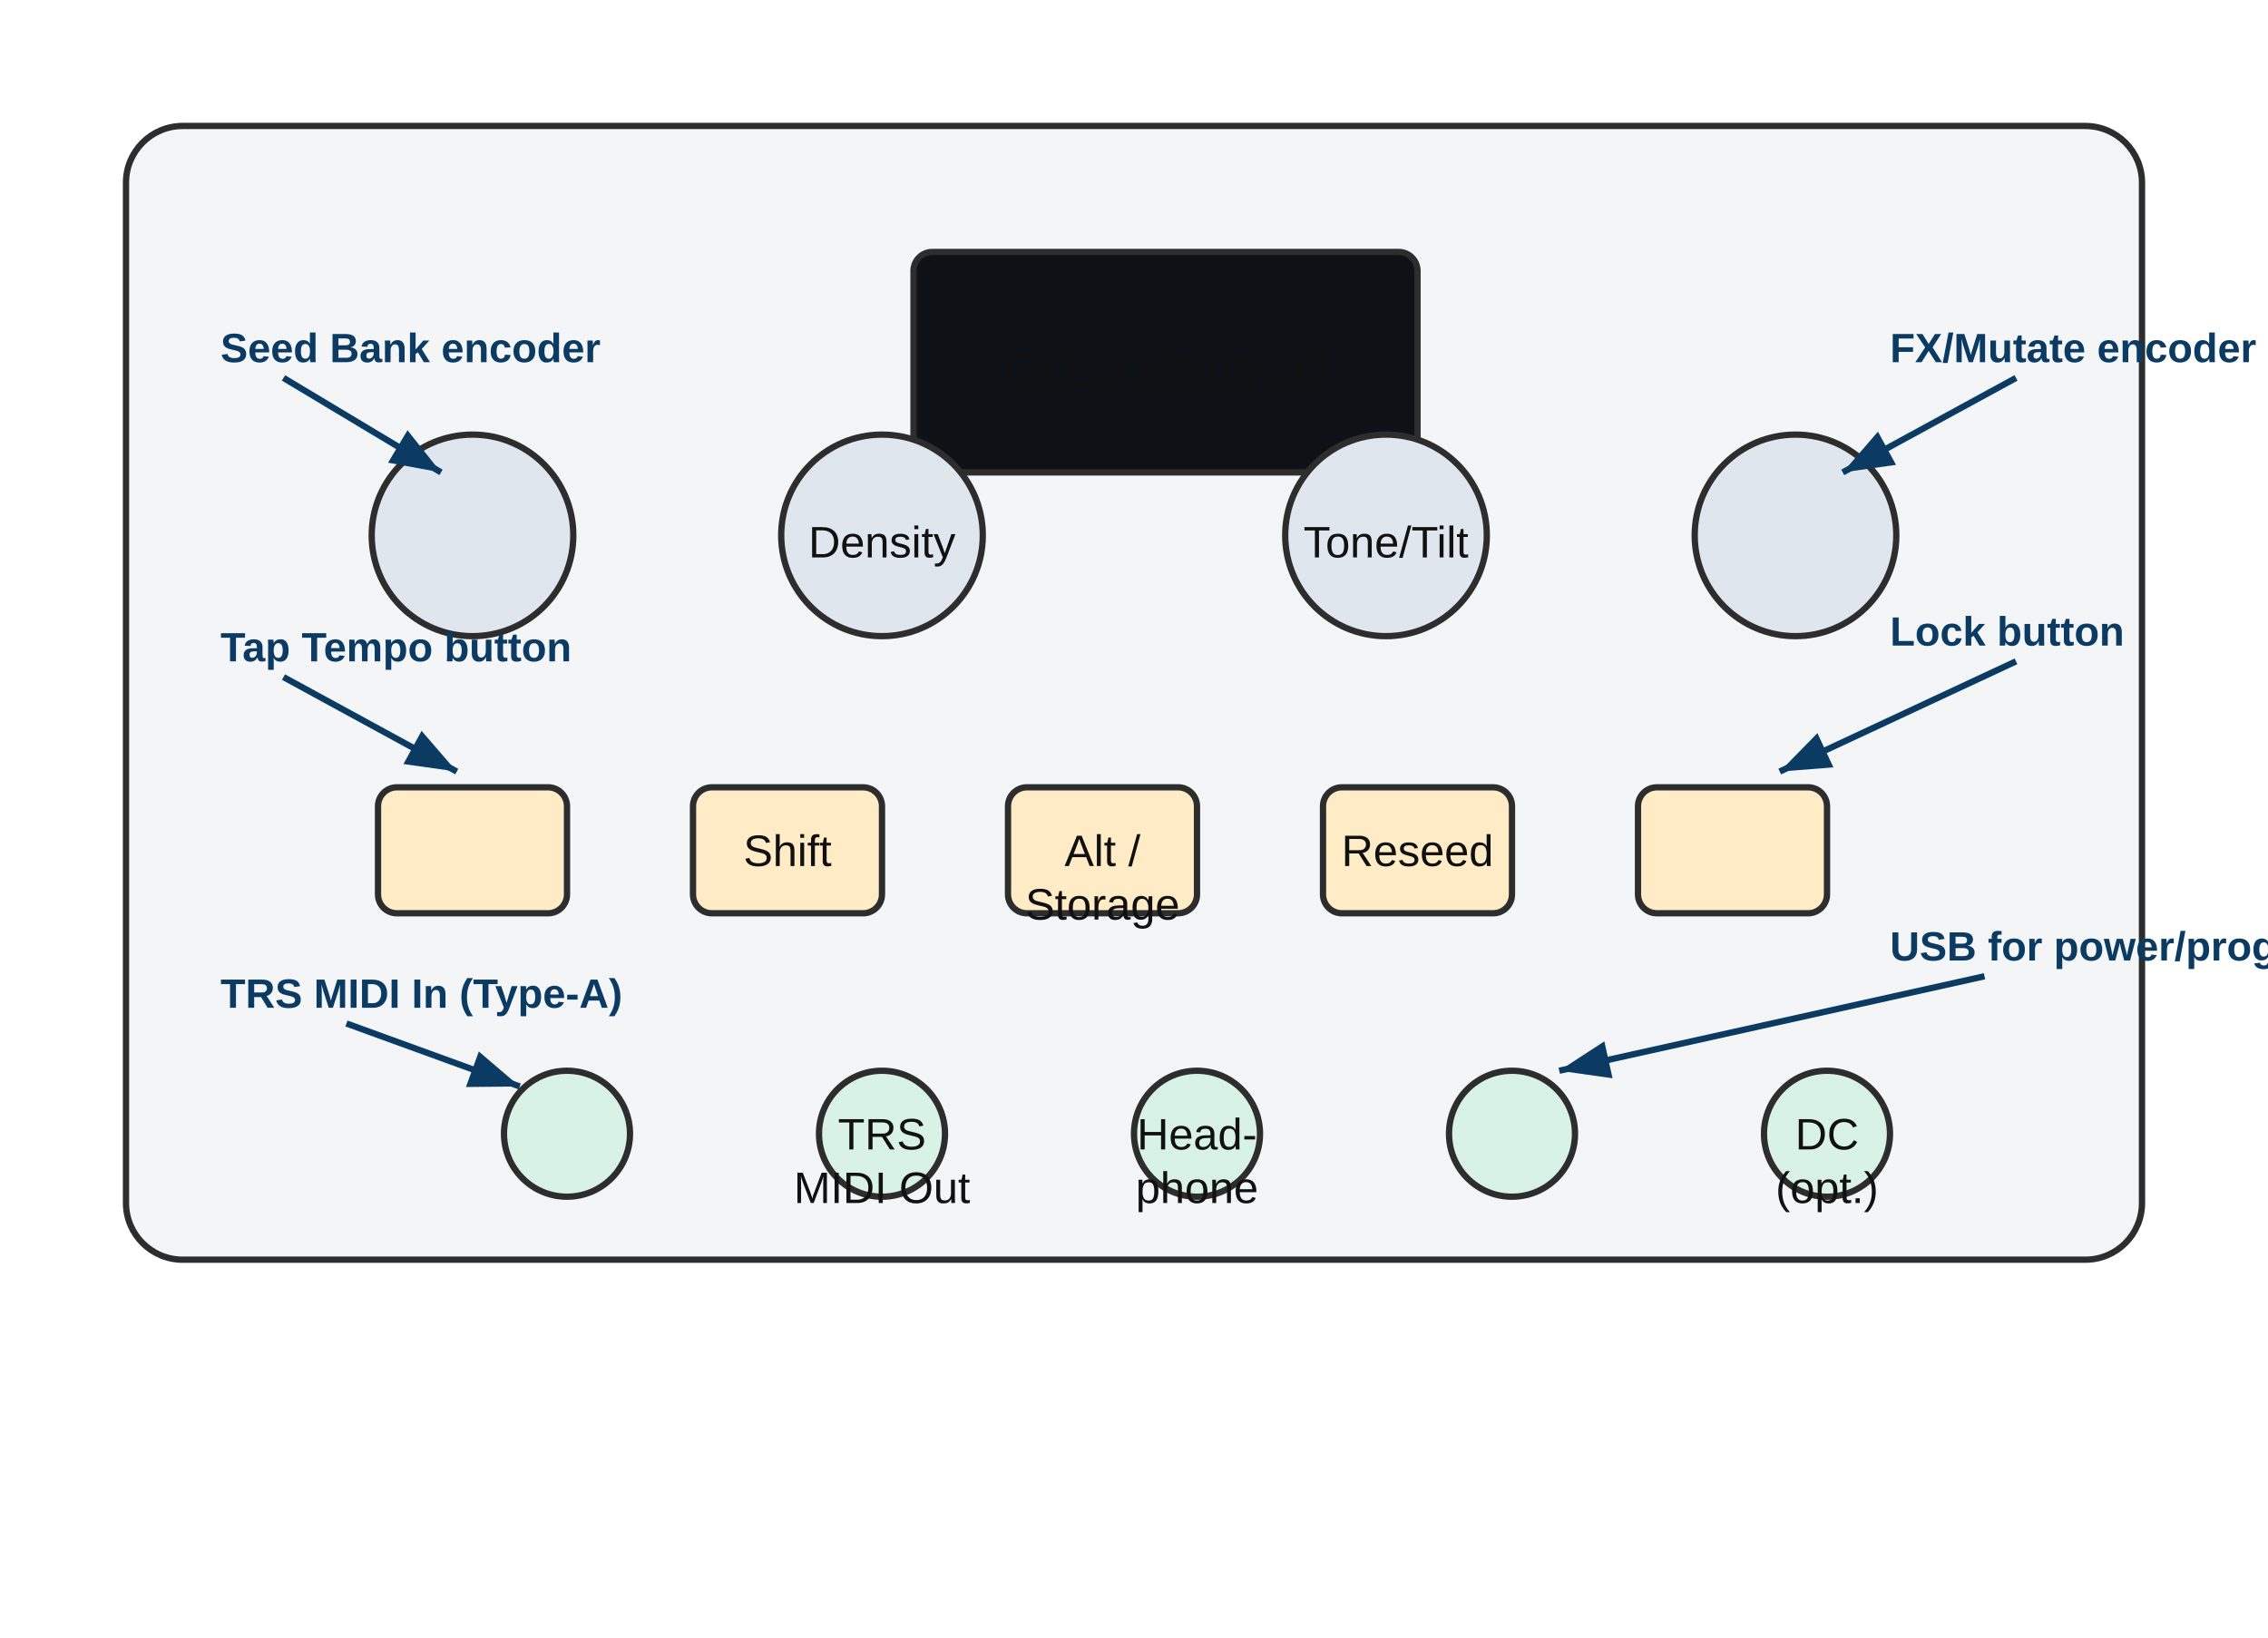
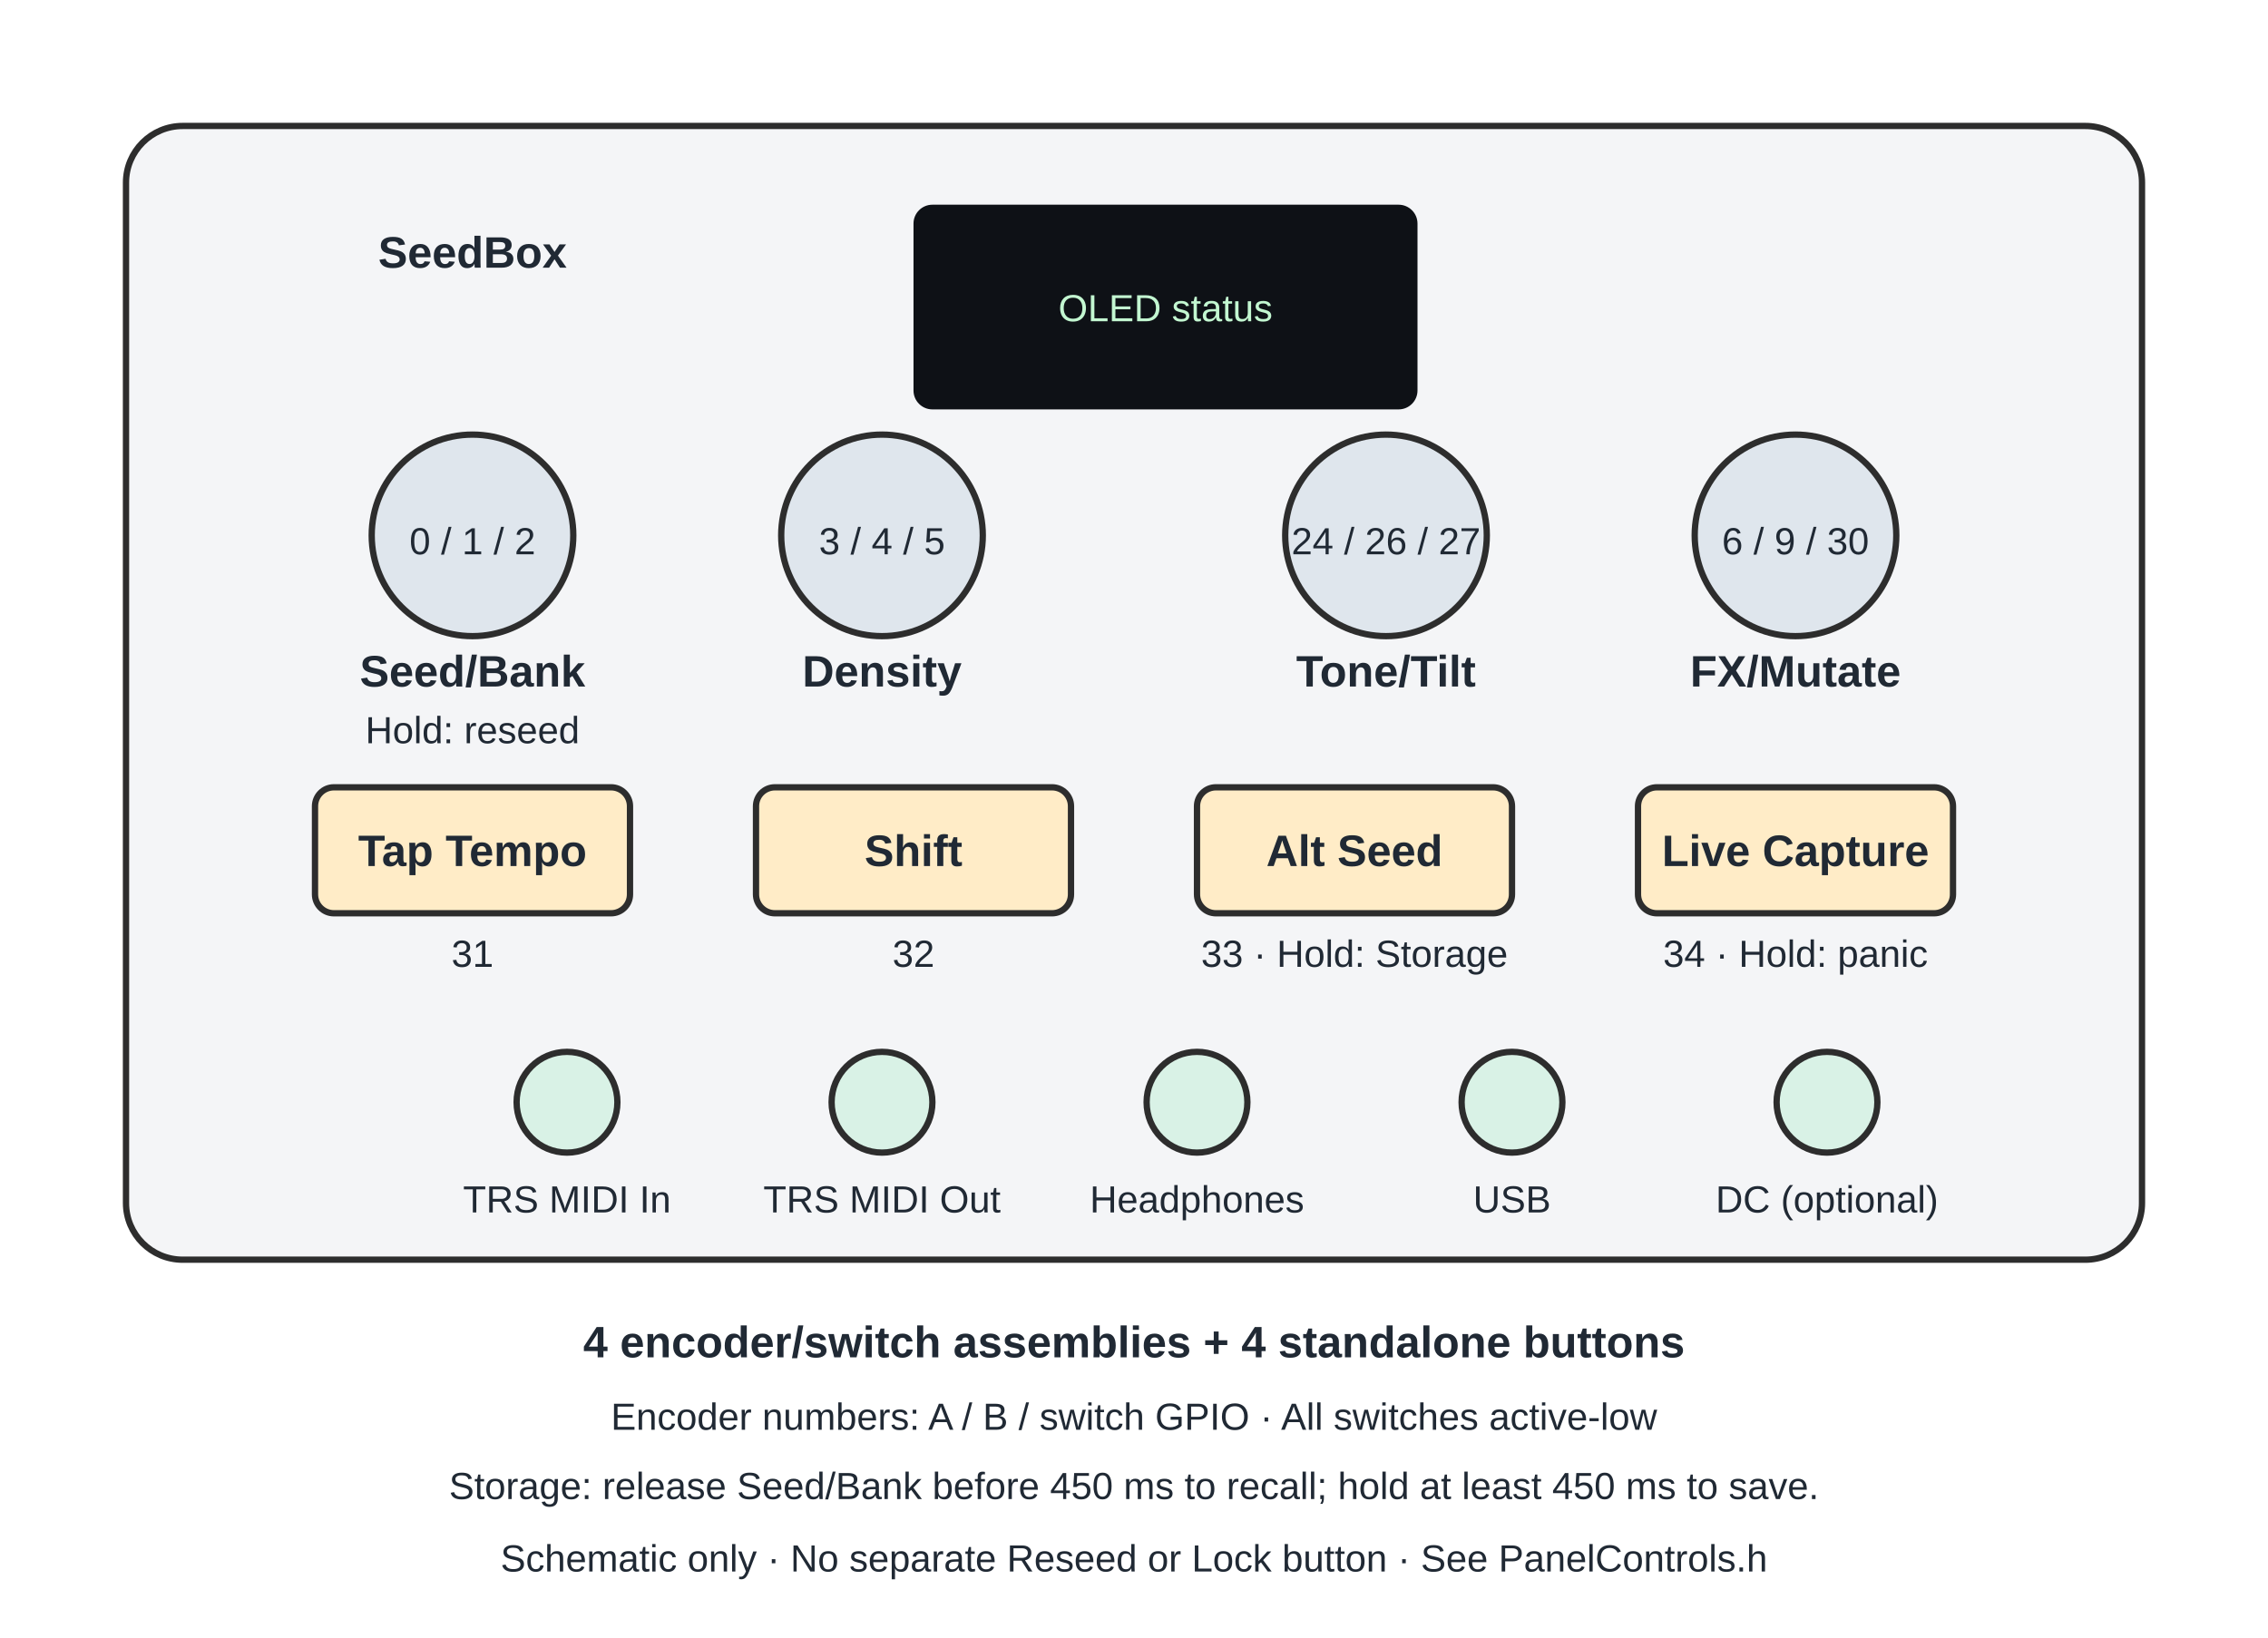
- <svg xmlns="http://www.w3.org/2000/svg" viewBox="0 0 720 520" fill="none" stroke="none">
-   <defs>
-     <style>
-       .panel { fill: #f4f5f7; stroke: #2d2d2d; stroke-width: 2; }
-       .encoder { fill: #dfe6ed; stroke: #2d2d2d; stroke-width: 2; }
-       .button { fill: #ffecc7; stroke: #2d2d2d; stroke-width: 2; }
-       .jack { fill: #d9f2e6; stroke: #2d2d2d; stroke-width: 2; }
-       .screen { fill: #0e1116; stroke: #2d2d2d; stroke-width: 2; }
-       .label { font-family: "Helvetica Neue", Arial, sans-serif; font-size: 14px; fill: #111; }
-       .callout { font-family: "Helvetica Neue", Arial, sans-serif; font-size: 13px; fill: #0b3a63; font-weight: 600; }
-       .arrow { stroke: #0b3a63; stroke-width: 2; marker-end: url(#arrowhead); }
-     </style>
-     <marker id="arrowhead" markerWidth="8" markerHeight="6" refX="8" refY="3" orient="auto">
-       <polygon points="0 0, 8 3, 0 6" fill="#0b3a63" />
-     </marker>
-   </defs>
+ <svg xmlns="http://www.w3.org/2000/svg" viewBox="0 0 720 520" role="img" aria-labelledby="title desc">
+   <style>
+     text { font-family: Arial, sans-serif; fill: #202934; text-anchor: middle; }
+     .panel { fill: #f4f5f7; stroke: #2d2d2d; stroke-width: 2; }
+     .encoder { fill: #dfe6ed; stroke: #2d2d2d; stroke-width: 2; }
+     .button { fill: #ffecc7; stroke: #2d2d2d; stroke-width: 2; }
+     .jack { fill: #d9f2e6; stroke: #2d2d2d; stroke-width: 2; }
+     .label { font-size: 14px; font-weight: bold; }
+     .hint { font-size: 12px; }
+   </style>
  <rect x="40" y="40" width="640" height="360" rx="18" class="panel" />
-   <rect x="290" y="80" width="160" height="70" rx="6" class="screen" />
-   <text x="370" y="122" text-anchor="middle" class="label" fill="#c3f7d1">OLED status rail</text>
-   <circle cx="150" cy="170" r="32" class="encoder" />
-   <circle cx="280" cy="170" r="32" class="encoder" />
-   <text x="280" y="177" text-anchor="middle" class="label">Density</text>
-   <circle cx="440" cy="170" r="32" class="encoder" />
-   <text x="440" y="177" text-anchor="middle" class="label">Tone/Tilt</text>
-   <circle cx="570" cy="170" r="32" class="encoder" />
-   <rect x="120" y="250" width="60" height="40" rx="6" class="button" />
-   <rect x="220" y="250" width="60" height="40" rx="6" class="button" />
-   <text x="250" y="275" text-anchor="middle" class="label">Shift</text>
-   <rect x="320" y="250" width="60" height="40" rx="6" class="button" />
-   <text x="350" y="275" text-anchor="middle" class="label">Alt /</text>
-   <text x="350" y="292" text-anchor="middle" class="label">Storage</text>
-   <rect x="420" y="250" width="60" height="40" rx="6" class="button" />
-   <text x="450" y="275" text-anchor="middle" class="label">Reseed</text>
-   <rect x="520" y="250" width="60" height="40" rx="6" class="button" />
-   <circle cx="180" cy="360" r="20" class="jack" />
-   <circle cx="280" cy="360" r="20" class="jack" />
-   <text x="280" y="365" text-anchor="middle" class="label">TRS</text>
-   <text x="280" y="382" text-anchor="middle" class="label">MIDI Out</text>
-   <circle cx="380" cy="360" r="20" class="jack" />
-   <text x="380" y="365" text-anchor="middle" class="label">Head-</text>
-   <text x="380" y="382" text-anchor="middle" class="label">phone</text>
-   <circle cx="480" cy="360" r="20" class="jack" />
-   <circle cx="580" cy="360" r="20" class="jack" />
-   <text x="580" y="365" text-anchor="middle" class="label">DC</text>
-   <text x="580" y="382" text-anchor="middle" class="label">(opt.)</text>
-   <text x="70" y="115" class="callout">Seed Bank encoder</text>
-   <line x1="90" y1="120" x2="140" y2="150" class="arrow" />
-   <text x="70" y="210" class="callout">Tap Tempo button</text>
-   <line x1="90" y1="215" x2="145" y2="245" class="arrow" />
-   <text x="70" y="320" class="callout">TRS MIDI In (Type-A)</text>
-   <line x1="110" y1="325" x2="165" y2="345" class="arrow" />
-   <text x="600" y="115" class="callout">FX/Mutate encoder</text>
-   <line x1="640" y1="120" x2="585" y2="150" class="arrow" />
-   <text x="600" y="205" class="callout">Lock button</text>
-   <line x1="640" y1="210" x2="565" y2="245" class="arrow" />
-   <text x="600" y="305" class="callout">USB for power/program</text>
-   <line x1="630" y1="310" x2="495" y2="340" class="arrow" />
+   <text x="150" y="85" class="label">SeedBox</text>
+   <rect x="290" y="65" width="160" height="65" rx="6" fill="#0e1116" />
+   <text x="370" y="102" style="fill:#c3f7d1" class="hint">OLED status</text>
+   <g id="seed">
+     <circle cx="150" cy="170" r="32" class="encoder" />
+     <text x="150" y="176" class="hint">0 / 1 / 2</text>
+     <text x="150" y="218" class="label">Seed/Bank</text>
+     <text x="150" y="236" class="hint">Hold: reseed</text>
+   </g>
+   <g id="density">
+     <circle cx="280" cy="170" r="32" class="encoder" />
+     <text x="280" y="176" class="hint">3 / 4 / 5</text>
+     <text x="280" y="218" class="label">Density</text>
+   </g>
+   <g id="tone">
+     <circle cx="440" cy="170" r="32" class="encoder" />
+     <text x="440" y="176" class="hint">24 / 26 / 27</text>
+     <text x="440" y="218" class="label">Tone/Tilt</text>
+   </g>
+   <g id="fx">
+     <circle cx="570" cy="170" r="32" class="encoder" />
+     <text x="570" y="176" class="hint">6 / 9 / 30</text>
+     <text x="570" y="218" class="label">FX/Mutate</text>
+   </g>
+   <g id="tap">
+     <rect x="100" y="250" width="100" height="40" rx="6" class="button" />
+     <text x="150" y="275" class="label">Tap Tempo</text>
+     <text x="150" y="307" class="hint">31</text>
+   </g>
+   <g id="shift">
+     <rect x="240" y="250" width="100" height="40" rx="6" class="button" />
+     <text x="290" y="275" class="label">Shift</text>
+     <text x="290" y="307" class="hint">32</text>
+   </g>
+   <g id="alt">
+     <rect x="380" y="250" width="100" height="40" rx="6" class="button" />
+     <text x="430" y="275" class="label">Alt Seed</text>
+     <text x="430" y="307" class="hint">33 · Hold: Storage</text>
+   </g>
+   <g id="capture">
+     <rect x="520" y="250" width="100" height="40" rx="6" class="button" />
+     <text x="570" y="275" class="label">Live Capture</text>
+     <text x="570" y="307" class="hint">34 · Hold: panic</text>
+   </g>
+   <circle cx="180" cy="350" r="16" class="jack" />
+   <text x="180" y="385" class="hint">TRS MIDI In</text>
+   <circle cx="280" cy="350" r="16" class="jack" />
+   <text x="280" y="385" class="hint">TRS MIDI Out</text>
+   <circle cx="380" cy="350" r="16" class="jack" />
+   <text x="380" y="385" class="hint">Headphones</text>
+   <circle cx="480" cy="350" r="16" class="jack" />
+   <text x="480" y="385" class="hint">USB</text>
+   <circle cx="580" cy="350" r="16" class="jack" />
+   <text x="580" y="385" class="hint">DC (optional)</text>
+   <text x="360" y="431" class="label">4 encoder/switch assemblies + 4 standalone buttons</text>
+   <text x="360" y="454" class="hint">Encoder numbers: A / B / switch GPIO · All switches active-low</text>
+   <text x="360" y="476" class="hint">Storage: release Seed/Bank before 450 ms to recall; hold at least 450 ms to save.</text>
+   <text x="360" y="499" class="hint">Schematic only · No separate Reseed or Lock button · See PanelControls.h</text>
</svg>
